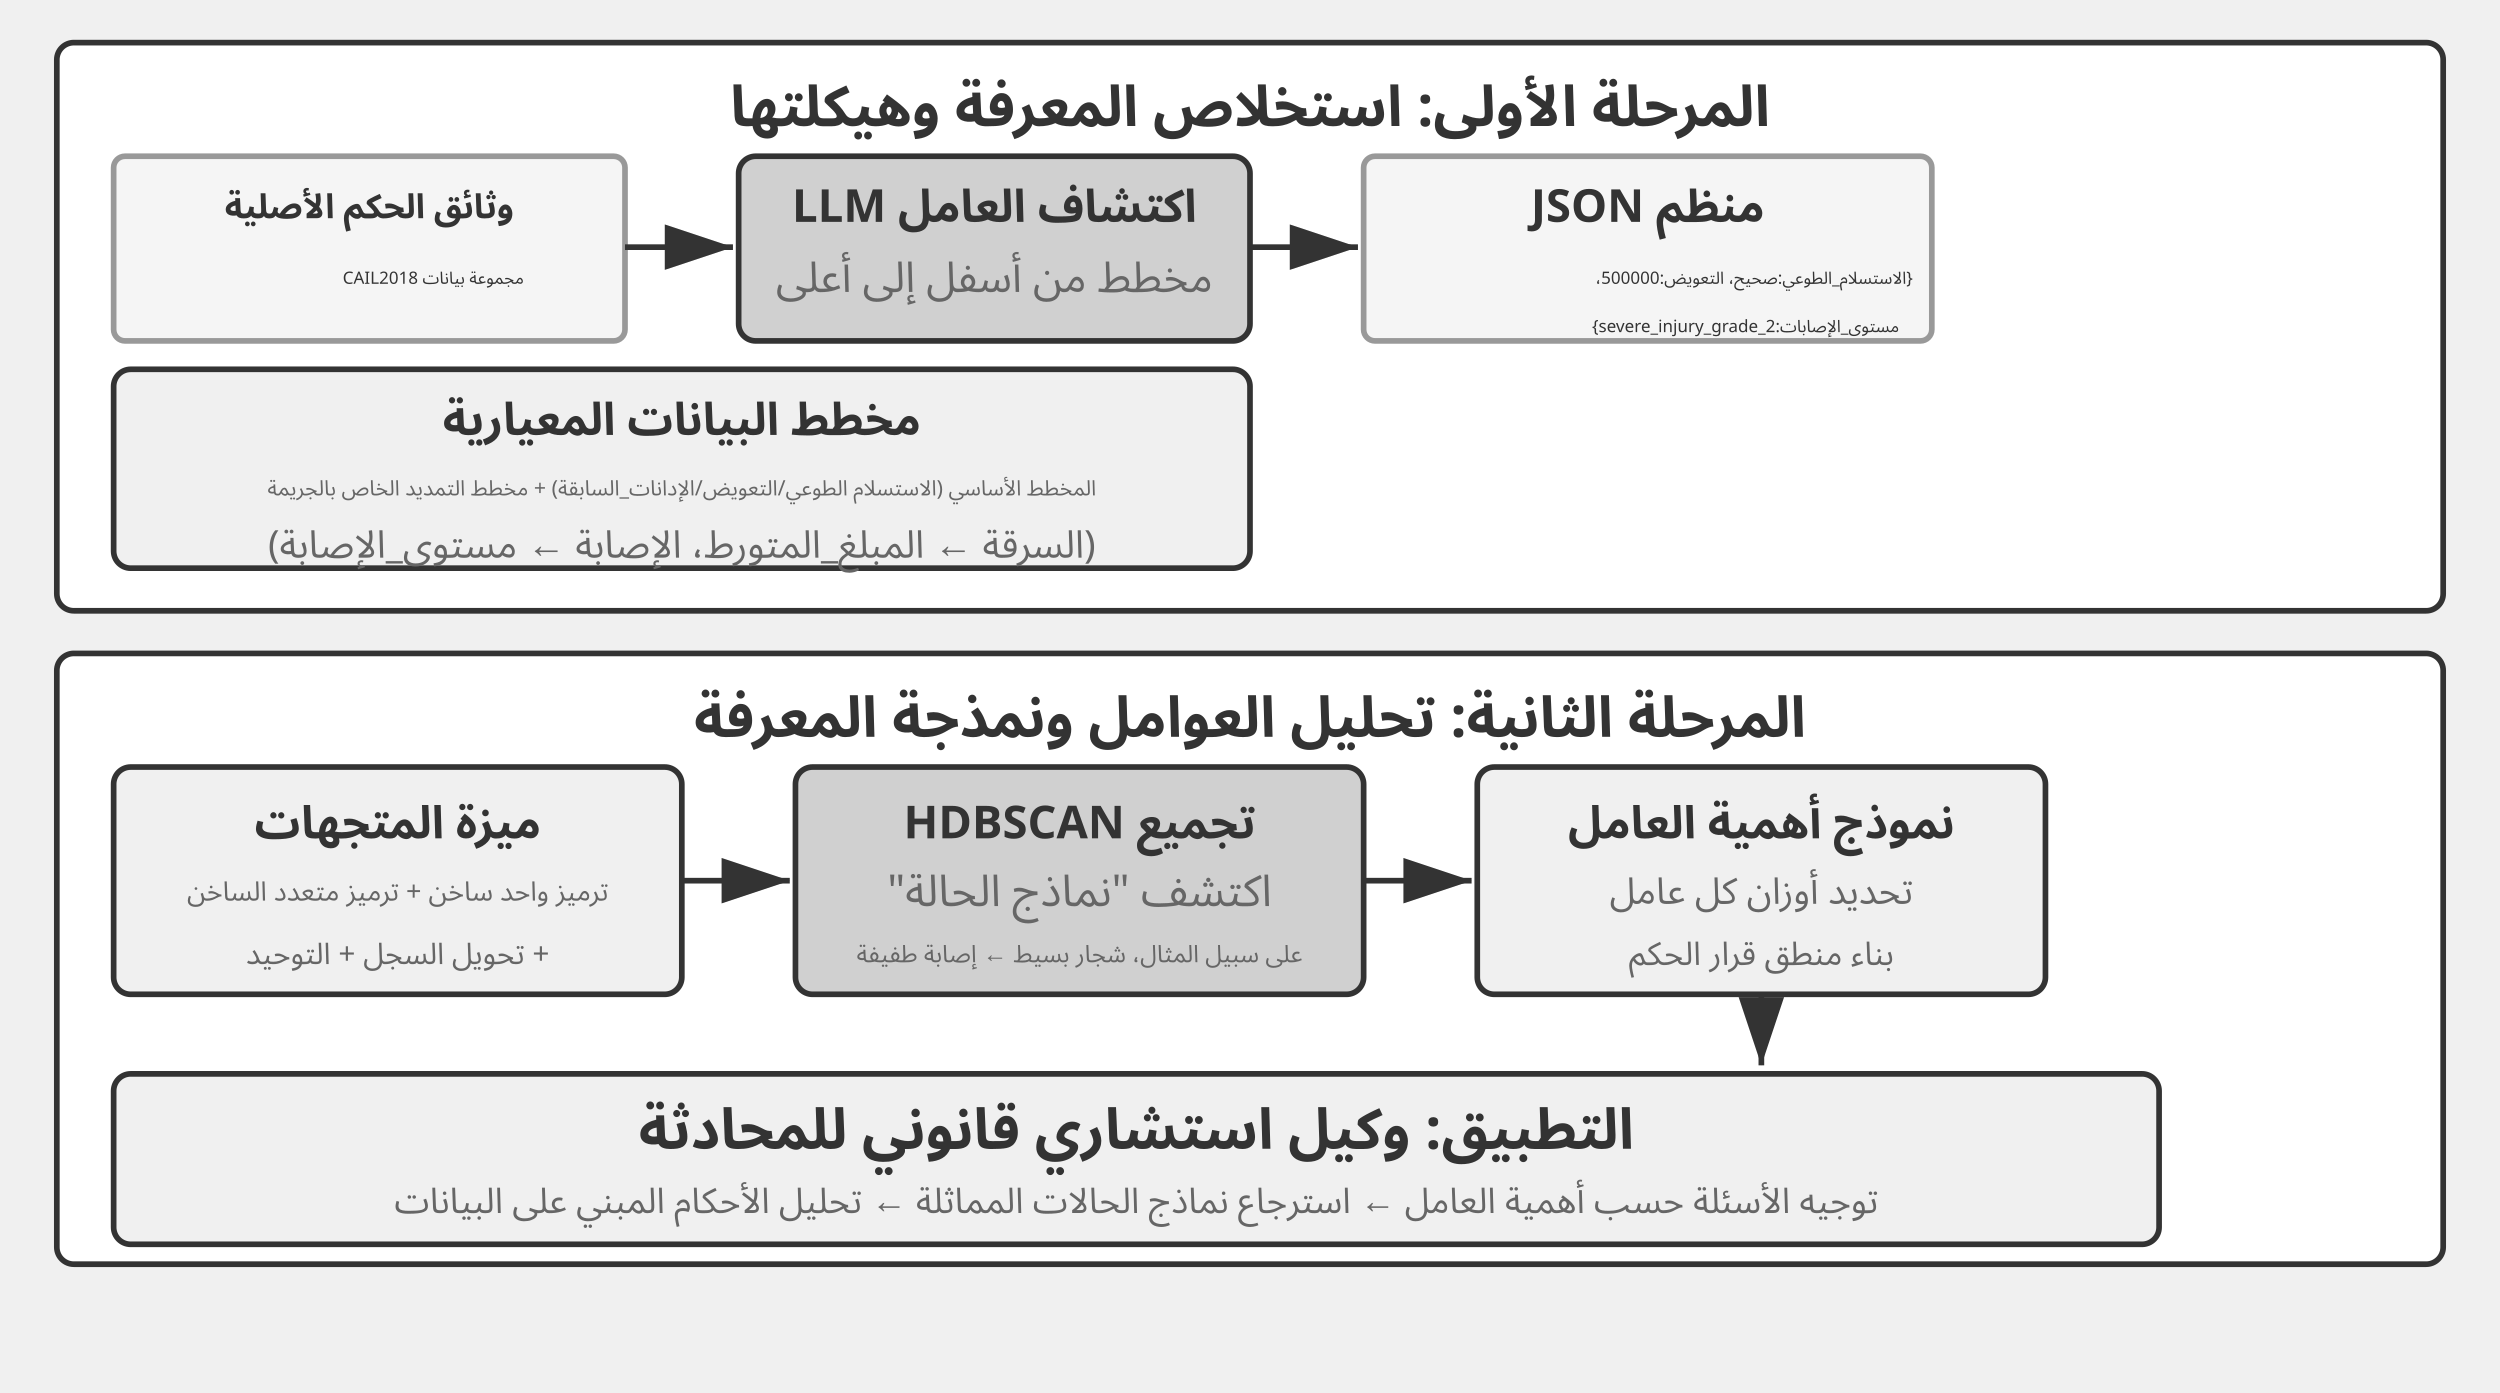
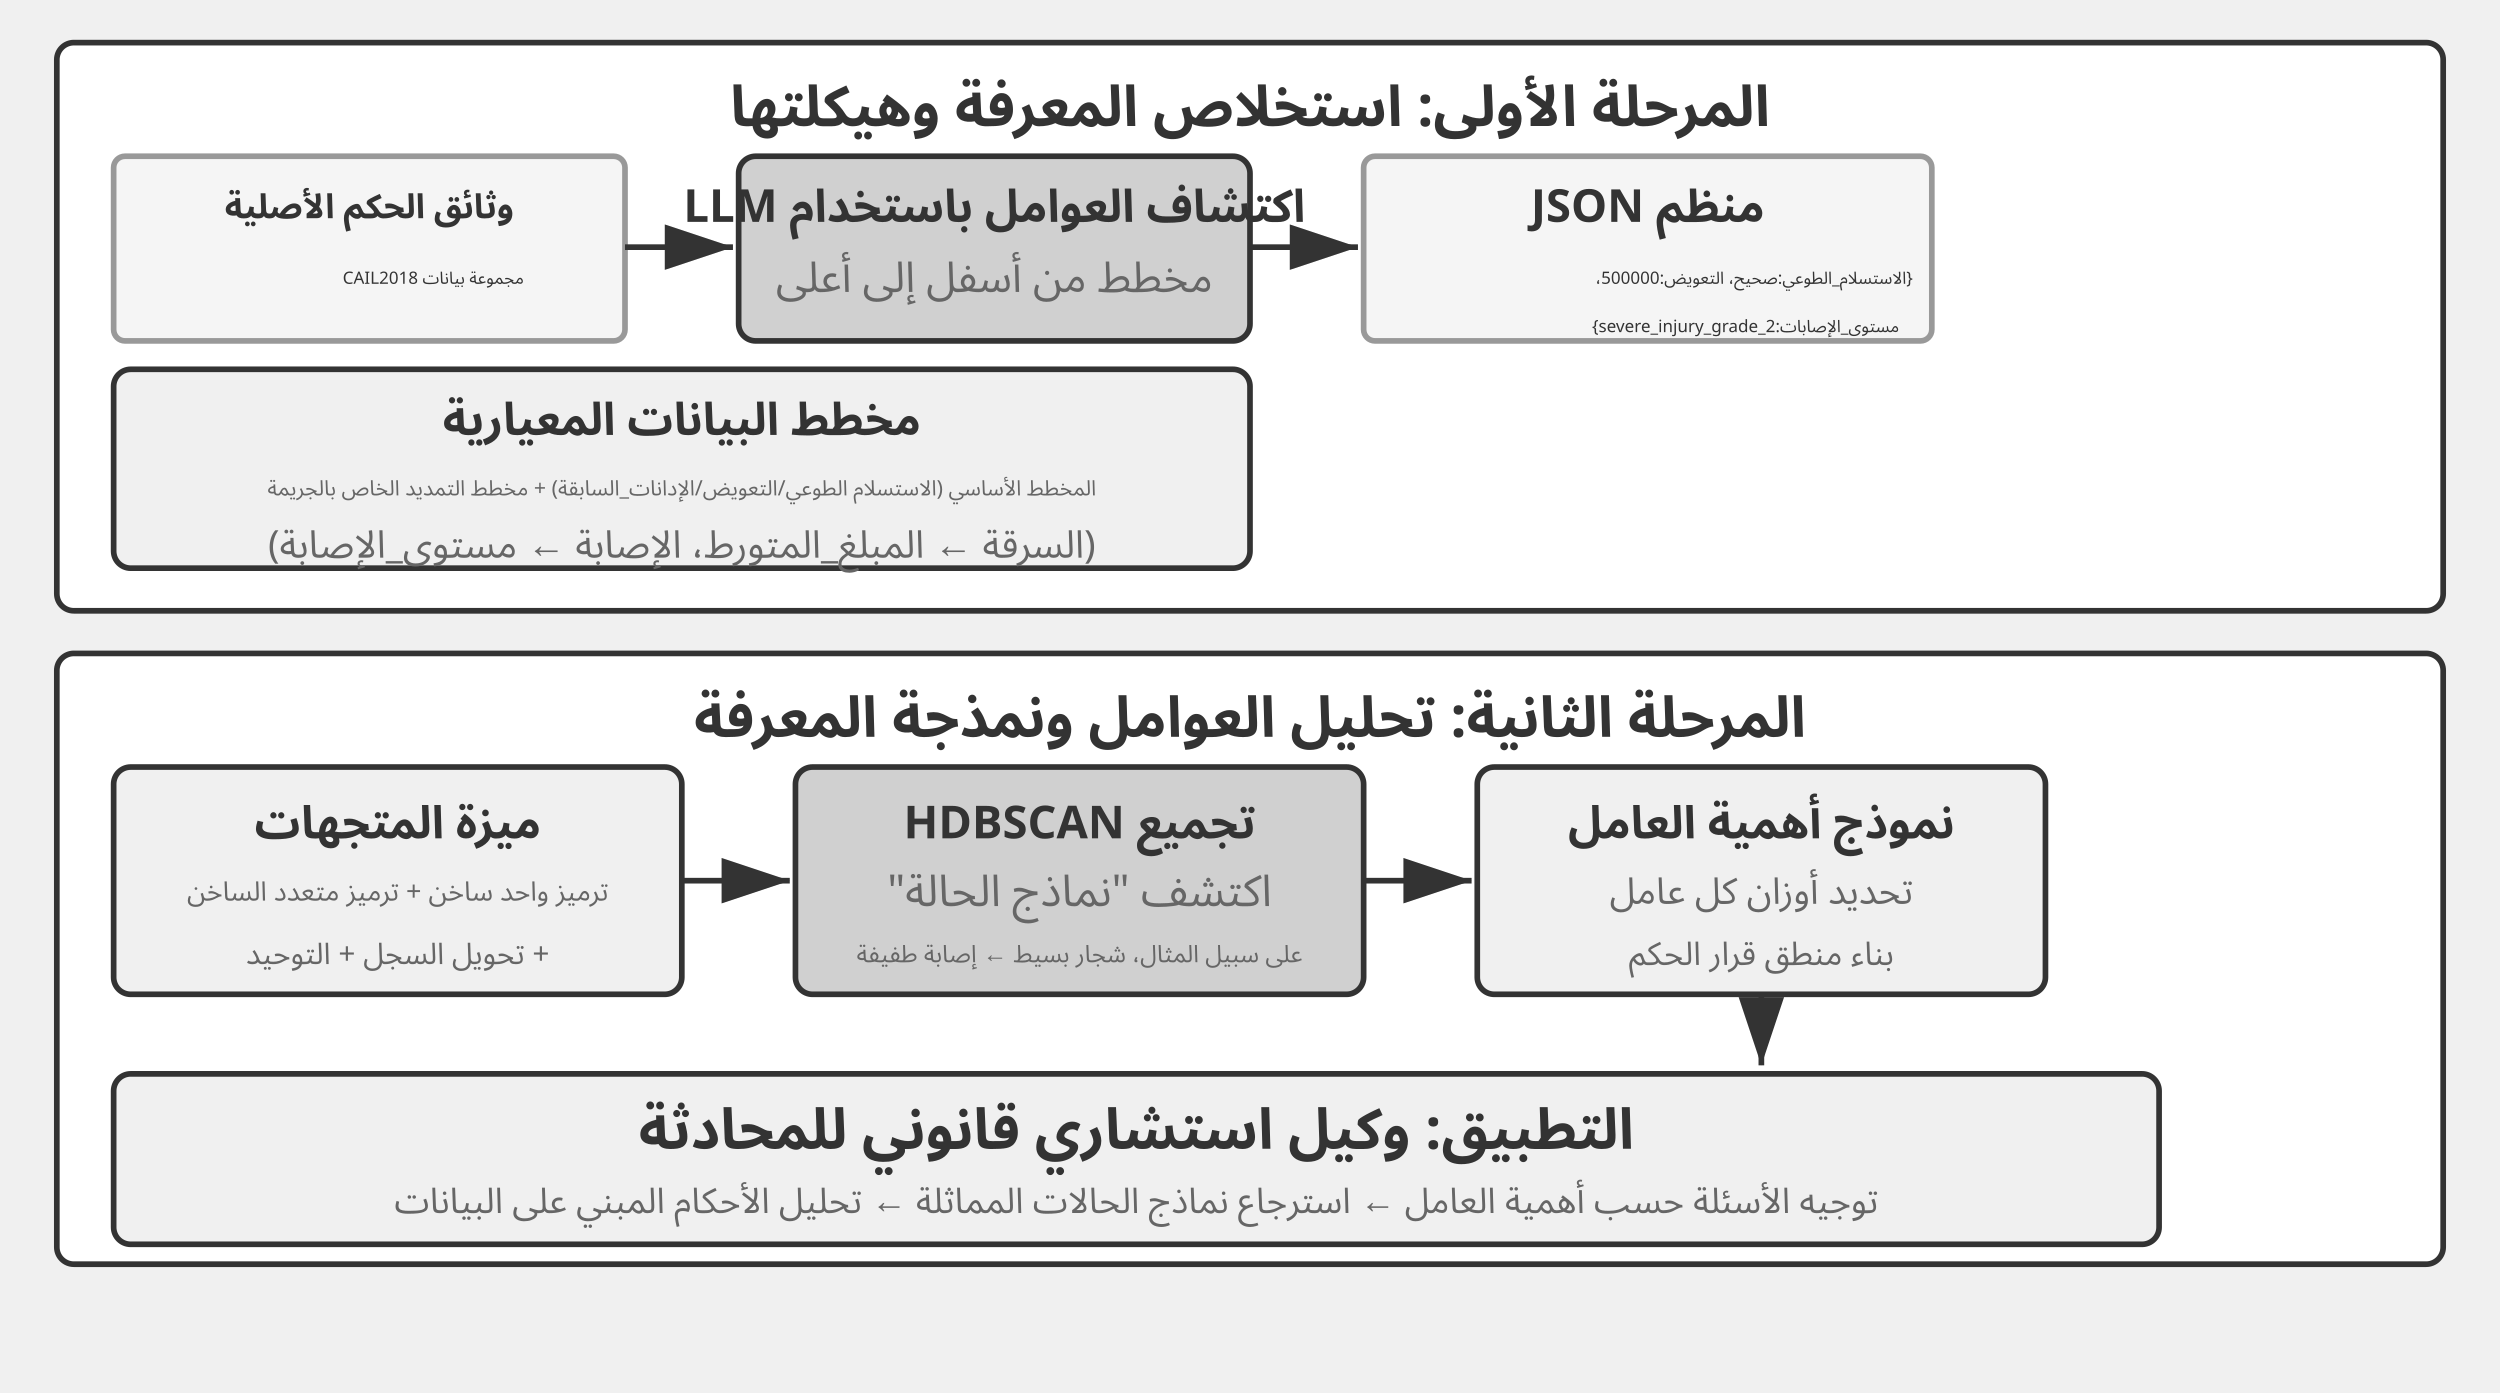
<svg xmlns="http://www.w3.org/2000/svg" viewBox="0 40 880 490" width="880" height="490" style="background:#ffffff">
  <defs>
    <marker id="ah" markerWidth="12" markerHeight="8" refX="12" refY="4" orient="auto">
      <polygon points="0 0, 12 4, 0 8" fill="#333333" />
    </marker>
    <marker id="ah-light" markerWidth="12" markerHeight="8" refX="12" refY="4" orient="auto">
      <polygon points="0 0, 12 4, 0 8" fill="#999999" />
    </marker>
  </defs>
  <rect x="20" y="55" width="840" height="200" rx="6" fill="#ffffff" stroke="#333333" stroke-width="2" />
  <text x="440" y="78" font-family="Arial, 'Helvetica Neue', Helvetica, 'PingFang SC', 'Microsoft YaHei', sans-serif" font-size="20" fill="#333333" text-anchor="middle" dominant-baseline="central" font-weight="bold" direction="rtl" unicode-bidi="plaintext" style="font-family:'Noto Sans Arabic','Noto Sans',Arial,sans-serif">المرحلة الأولى: استخلاص المعرفة وهيكلتها</text>
  <rect x="40" y="95" width="180" height="65" rx="4" fill="#f5f5f5" stroke="#999999" stroke-width="2" />
  <text x="130" y="113" font-family="Arial, 'Helvetica Neue', Helvetica, 'PingFang SC', 'Microsoft YaHei', sans-serif" font-size="12" fill="#333333" text-anchor="middle" dominant-baseline="central" font-weight="bold" direction="rtl" unicode-bidi="plaintext" style="font-family:'Noto Sans Arabic','Noto Sans',Arial,sans-serif">وثائق الحكم الأصلية</text>
  <text x="184.4" y="138" font-family="'Courier New', Courier, monospace" font-size="6" fill="#333333" text-anchor="start" dominant-baseline="central" direction="rtl" unicode-bidi="plaintext" style="font-family:'Noto Sans Arabic','Noto Sans',Arial,sans-serif">مجموعة بيانات CAIL2018</text>
  <line x1="220" y1="127" x2="258" y2="127" stroke="#333333" stroke-width="2" marker-end="url(#ah)" />
  <rect x="260" y="95" width="180" height="65" rx="6" fill="#d0d0d0" stroke="#333333" stroke-width="2" />
-   <text x="350" y="113" font-family="Arial, 'Helvetica Neue', Helvetica, 'PingFang SC', 'Microsoft YaHei', sans-serif" font-size="16" fill="#333333" text-anchor="middle" dominant-baseline="central" font-weight="bold" direction="rtl" unicode-bidi="plaintext" style="font-family:'Noto Sans Arabic','Noto Sans',Arial,sans-serif">LLM اكتشاف العامل</text>
+   <text x="350" y="113" font-family="Arial, 'Helvetica Neue', Helvetica, 'PingFang SC', 'Microsoft YaHei', sans-serif" font-size="16" fill="#333333" text-anchor="middle" dominant-baseline="central" font-weight="bold" direction="rtl" unicode-bidi="plaintext" style="font-family:'Noto Sans Arabic','Noto Sans',Arial,sans-serif">اكتشاف العوامل باستخدام LLM</text>
  <text x="350" y="138" font-family="Arial, 'Helvetica Neue', Helvetica, 'PingFang SC', 'Microsoft YaHei', sans-serif" font-size="15" fill="#666666" text-anchor="middle" dominant-baseline="central" font-weight="normal" direction="rtl" unicode-bidi="plaintext" style="font-family:'Noto Sans Arabic','Noto Sans',Arial,sans-serif">مخطط من أسفل إلى أعلى</text>
  <line x1="440" y1="127" x2="478" y2="127" stroke="#333333" stroke-width="2" marker-end="url(#ah)" />
  <rect x="480" y="95" width="200" height="65" rx="4" fill="#f5f5f5" stroke="#999999" stroke-width="2" />
  <text x="580" y="113" font-family="Arial, 'Helvetica Neue', Helvetica, 'PingFang SC', 'Microsoft YaHei', sans-serif" font-size="16" fill="#333333" text-anchor="middle" dominant-baseline="central" font-weight="bold" direction="rtl" unicode-bidi="plaintext" style="font-family:'Noto Sans Arabic','Noto Sans',Arial,sans-serif">منظم JSON</text>
  <text x="673.3" y="138" font-family="'Courier New', Courier, monospace" font-size="6" fill="#333333" text-anchor="start" dominant-baseline="central" direction="rtl" unicode-bidi="plaintext" style="font-family:'Noto Sans Arabic','Noto Sans',Arial,sans-serif">{الاستسلام_الطوعي:صحيح، التعويض:500000،</text>
  <text x="668.5" y="155" font-family="'Courier New', Courier, monospace" font-size="6" fill="#333333" text-anchor="start" dominant-baseline="central" direction="rtl" unicode-bidi="plaintext" style="font-family:'Noto Sans Arabic','Noto Sans',Arial,sans-serif"> مستوى_الإصابات:severe_injury_grade_2}</text>
  <rect x="40" y="170" width="400" height="70" rx="6" fill="#f0f0f0" stroke="#333333" stroke-width="2" />
  <text x="240" y="188" font-family="Arial, 'Helvetica Neue', Helvetica, 'PingFang SC', 'Microsoft YaHei', sans-serif" font-size="16" fill="#333333" text-anchor="middle" dominant-baseline="central" font-weight="bold" direction="rtl" unicode-bidi="plaintext" style="font-family:'Noto Sans Arabic','Noto Sans',Arial,sans-serif">مخطط البيانات المعيارية</text>
  <text x="240" y="212" font-family="Arial, 'Helvetica Neue', Helvetica, 'PingFang SC', 'Microsoft YaHei', sans-serif" font-size="7.5" fill="#666666" text-anchor="middle" dominant-baseline="central" font-weight="normal" direction="rtl" unicode-bidi="plaintext" style="font-family:'Noto Sans Arabic','Noto Sans',Arial,sans-serif">المخطط الأساسي (الاستسلام الطوعي/التعويض/الإدانات_السابقة) + مخطط التمديد الخاص بالجريمة</text>
  <text x="240" y="232" font-family="Arial, 'Helvetica Neue', Helvetica, 'PingFang SC', 'Microsoft YaHei', sans-serif" font-size="13.5" fill="#666666" text-anchor="middle" dominant-baseline="central" font-weight="normal" direction="rtl" unicode-bidi="plaintext" style="font-family:'Noto Sans Arabic','Noto Sans',Arial,sans-serif">(السرقة ← المبلغ_المتورط، الإصابة ← مستوى_الإصابة)</text>
  <rect x="20" y="270" width="840" height="215" rx="6" fill="#ffffff" stroke="#333333" stroke-width="2" />
  <text x="440" y="293" font-family="Arial, 'Helvetica Neue', Helvetica, 'PingFang SC', 'Microsoft YaHei', sans-serif" font-size="20" fill="#333333" text-anchor="middle" dominant-baseline="central" font-weight="bold" direction="rtl" unicode-bidi="plaintext" style="font-family:'Noto Sans Arabic','Noto Sans',Arial,sans-serif">المرحلة الثانية: تحليل العوامل ونمذجة المعرفة</text>
  <rect x="40" y="310" width="200" height="80" rx="6" fill="#f0f0f0" stroke="#333333" stroke-width="2" />
  <text x="140" y="330" font-family="Arial, 'Helvetica Neue', Helvetica, 'PingFang SC', 'Microsoft YaHei', sans-serif" font-size="16" fill="#333333" text-anchor="middle" dominant-baseline="central" font-weight="bold" direction="rtl" unicode-bidi="plaintext" style="font-family:'Noto Sans Arabic','Noto Sans',Arial,sans-serif">ميزة المتجهات</text>
  <text x="140" y="354" font-family="Arial, 'Helvetica Neue', Helvetica, 'PingFang SC', 'Microsoft YaHei', sans-serif" font-size="9.5" fill="#666666" text-anchor="middle" dominant-baseline="central" font-weight="normal" direction="rtl" unicode-bidi="plaintext" style="font-family:'Noto Sans Arabic','Noto Sans',Arial,sans-serif">ترميز واحد ساخن + ترميز متعدد الساخن</text>
  <text x="140" y="376" font-family="Arial, 'Helvetica Neue', Helvetica, 'PingFang SC', 'Microsoft YaHei', sans-serif" font-size="10.5" fill="#666666" text-anchor="middle" dominant-baseline="central" font-weight="normal" direction="rtl" unicode-bidi="plaintext" style="font-family:'Noto Sans Arabic','Noto Sans',Arial,sans-serif">+ تحويل السجل + التوحيد</text>
  <line x1="240" y1="350" x2="278" y2="350" stroke="#333333" stroke-width="2" marker-end="url(#ah)" />
  <rect x="280" y="310" width="200" height="80" rx="6" fill="#d0d0d0" stroke="#333333" stroke-width="2" />
  <text x="380" y="330" font-family="Arial, 'Helvetica Neue', Helvetica, 'PingFang SC', 'Microsoft YaHei', sans-serif" font-size="16" fill="#333333" text-anchor="middle" dominant-baseline="central" font-weight="bold" direction="rtl" unicode-bidi="plaintext" style="font-family:'Noto Sans Arabic','Noto Sans',Arial,sans-serif">تجميع HDBSCAN</text>
  <text x="380" y="354" font-family="Arial, 'Helvetica Neue', Helvetica, 'PingFang SC', 'Microsoft YaHei', sans-serif" font-size="15.5" fill="#666666" text-anchor="middle" dominant-baseline="central" font-weight="normal" direction="rtl" unicode-bidi="plaintext" style="font-family:'Noto Sans Arabic','Noto Sans',Arial,sans-serif">اكتشف "نماذج الحالة"</text>
  <text x="380" y="376" font-family="Arial, 'Helvetica Neue', Helvetica, 'PingFang SC', 'Microsoft YaHei', sans-serif" font-size="8.5" fill="#666666" text-anchor="middle" dominant-baseline="central" font-weight="normal" direction="rtl" unicode-bidi="plaintext" style="font-family:'Noto Sans Arabic','Noto Sans',Arial,sans-serif">على سبيل المثال، شجار بسيط ← إصابة طفيفة</text>
  <line x1="480" y1="350" x2="518" y2="350" stroke="#333333" stroke-width="2" marker-end="url(#ah)" />
  <rect x="520" y="310" width="200" height="80" rx="6" fill="#f0f0f0" stroke="#333333" stroke-width="2" />
  <text x="620" y="330" font-family="Arial, 'Helvetica Neue', Helvetica, 'PingFang SC', 'Microsoft YaHei', sans-serif" font-size="16" fill="#333333" text-anchor="middle" dominant-baseline="central" font-weight="bold" direction="rtl" unicode-bidi="plaintext" style="font-family:'Noto Sans Arabic','Noto Sans',Arial,sans-serif">نموذج أهمية العامل</text>
  <text x="620" y="354" font-family="Arial, 'Helvetica Neue', Helvetica, 'PingFang SC', 'Microsoft YaHei', sans-serif" font-size="13" fill="#666666" text-anchor="middle" dominant-baseline="central" font-weight="normal" direction="rtl" unicode-bidi="plaintext" style="font-family:'Noto Sans Arabic','Noto Sans',Arial,sans-serif">تحديد أوزان كل عامل</text>
  <text x="620" y="376" font-family="Arial, 'Helvetica Neue', Helvetica, 'PingFang SC', 'Microsoft YaHei', sans-serif" font-size="11.5" fill="#666666" text-anchor="middle" dominant-baseline="central" font-weight="normal" direction="rtl" unicode-bidi="plaintext" style="font-family:'Noto Sans Arabic','Noto Sans',Arial,sans-serif">بناء منطق قرار الحكم</text>
  <line x1="620" y1="390" x2="620" y2="415" stroke="#333333" stroke-width="2" marker-end="url(#ah)" />
  <rect x="40" y="418" width="720" height="60" rx="6" fill="#f0f0f0" stroke="#333333" stroke-width="2" />
  <text x="400" y="438" font-family="Arial, 'Helvetica Neue', Helvetica, 'PingFang SC', 'Microsoft YaHei', sans-serif" font-size="20" fill="#333333" text-anchor="middle" dominant-baseline="central" font-weight="bold" direction="rtl" unicode-bidi="plaintext" style="font-family:'Noto Sans Arabic','Noto Sans',Arial,sans-serif">التطبيق: وكيل استشاري قانوني للمحادثة</text>
  <text x="400" y="463" font-family="Arial, 'Helvetica Neue', Helvetica, 'PingFang SC', 'Microsoft YaHei', sans-serif" font-size="12.5" fill="#666666" text-anchor="middle" dominant-baseline="central" font-weight="normal" direction="rtl" unicode-bidi="plaintext" style="font-family:'Noto Sans Arabic','Noto Sans',Arial,sans-serif">توجيه الأسئلة حسب أهمية العامل ← استرجاع نماذج الحالات المماثلة ← تحليل الأحكام المبني على البيانات</text>
</svg>
